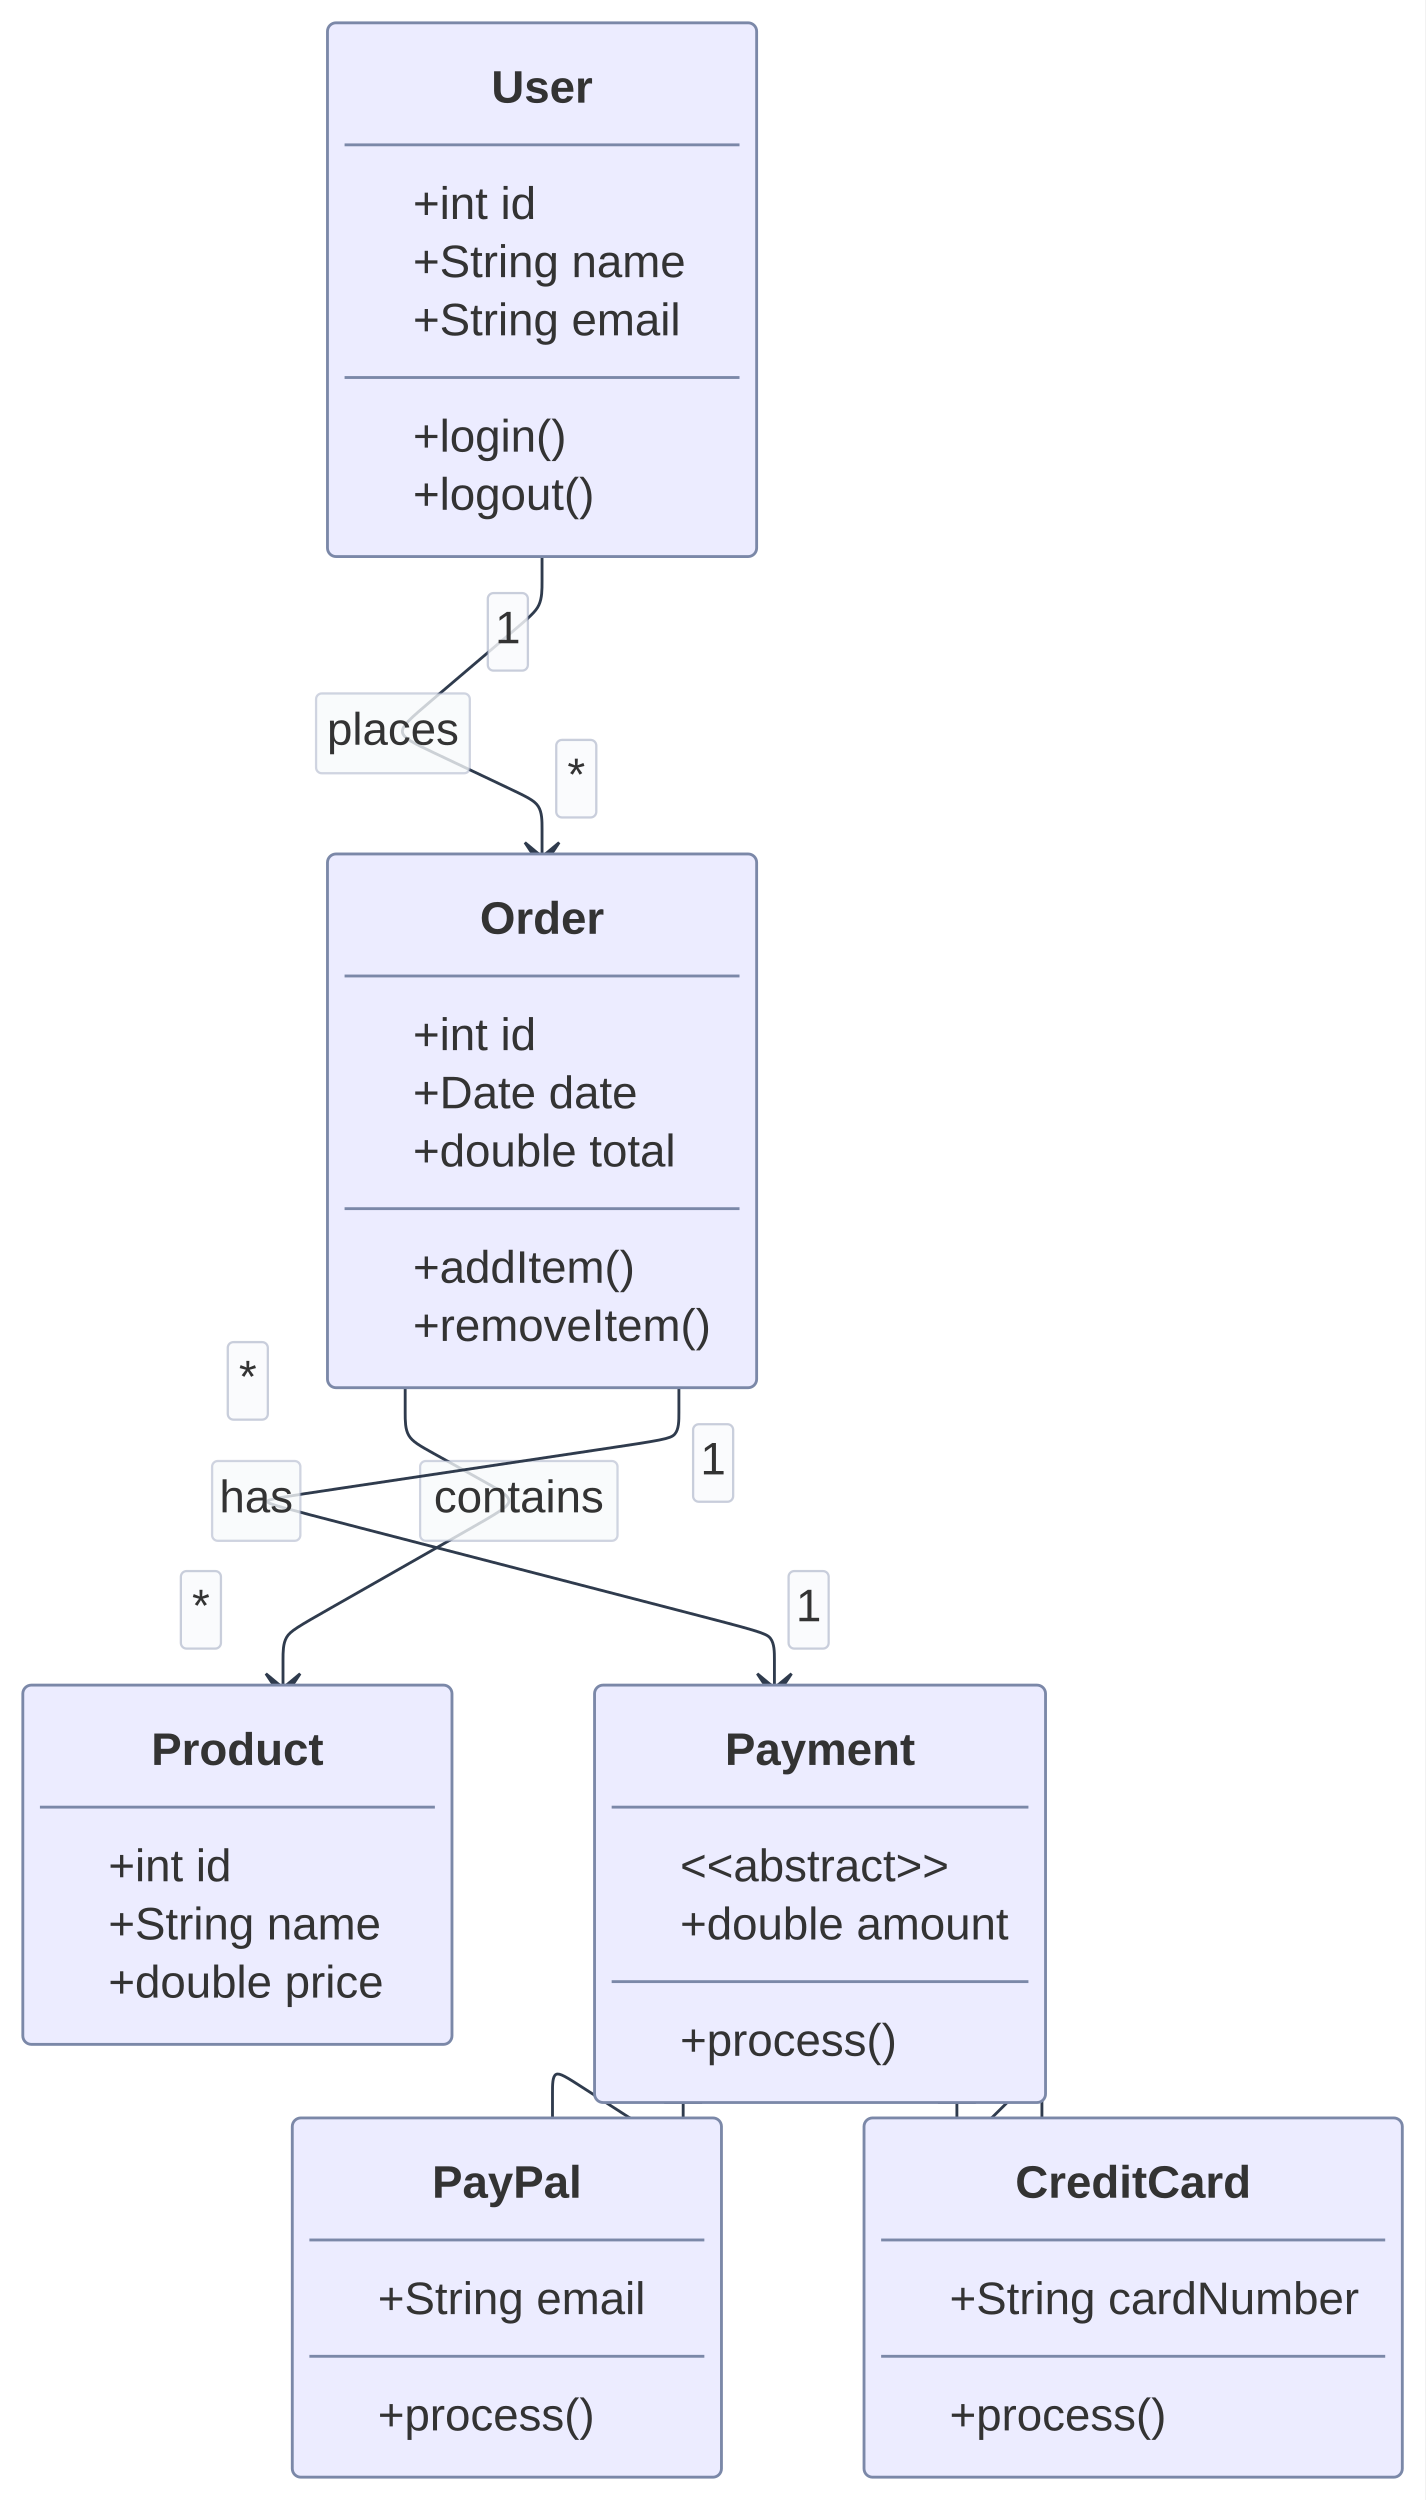
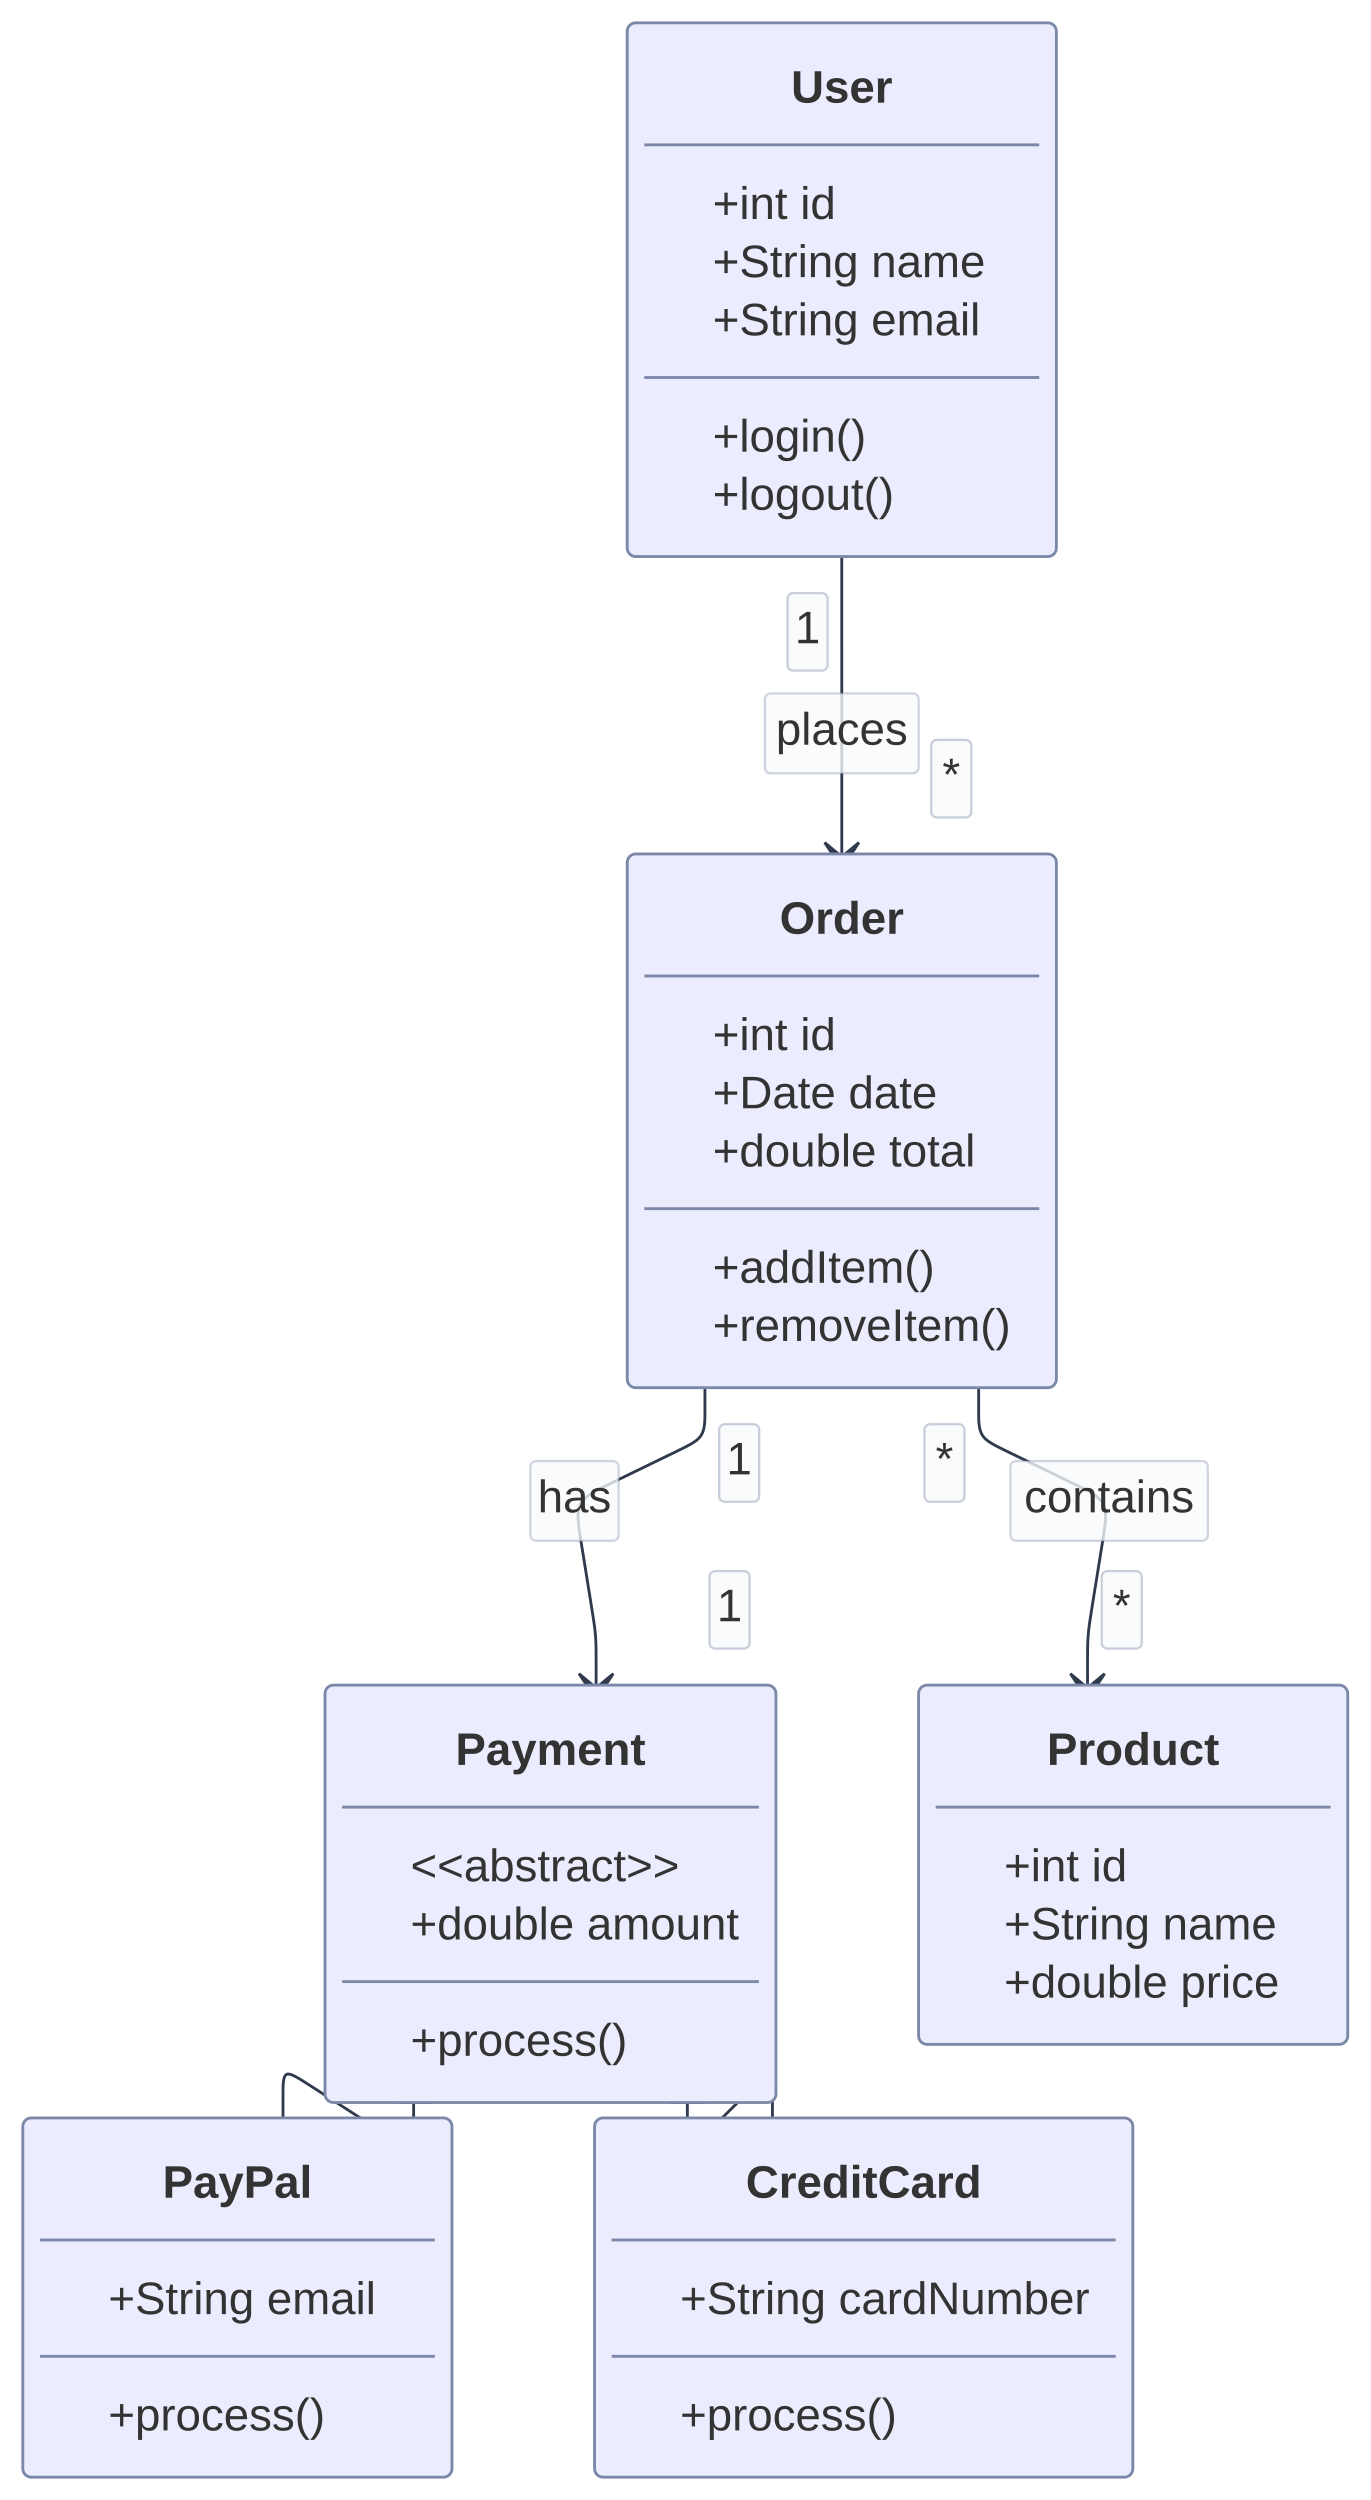
- <svg xmlns="http://www.w3.org/2000/svg" width="499.819" height="876.8" viewBox="0 0 499.819 876.8">
-   <rect x="0" y="0" width="499.819" height="876.8" fill="#FFFFFF" />
+ <svg xmlns="http://www.w3.org/2000/svg" width="480.671" height="876.8" viewBox="0 0 480.671 876.8">
+   <rect x="0" y="0" width="480.671" height="876.8" fill="#FFFFFF" />
  <defs>
    <marker id="arrow-0" viewBox="0 0 10 10" refX="5" refY="5" markerUnits="userSpaceOnUse" markerWidth="8" markerHeight="8" orient="auto">
      <path d="M 0 0 L 10 5 L 0 10 z" fill="#2F3B4D" stroke="#2F3B4D" stroke-width="1" stroke-dasharray="1,0" />
    </marker>
    <marker id="arrow-start-0" viewBox="0 0 10 10" refX="4.5" refY="5" markerUnits="userSpaceOnUse" markerWidth="8" markerHeight="8" orient="auto">
      <path d="M 0 5 L 10 10 L 10 0 z" fill="#2F3B4D" stroke="#2F3B4D" stroke-width="1" stroke-dasharray="1,0" />
    </marker>
    <marker id="arrow-class-open-0" viewBox="0 0 20 14" refX="1" refY="7" markerUnits="userSpaceOnUse" markerWidth="20" markerHeight="14" orient="auto">
      <path d="M 1 7 L 18 13 V 1 Z" fill="none" stroke="#2F3B4D" stroke-width="1" stroke-dasharray="1,0" />
    </marker>
    <marker id="arrow-class-open-start-0" viewBox="0 0 20 14" refX="18" refY="7" markerUnits="userSpaceOnUse" markerWidth="20" markerHeight="14" orient="auto">
      <path d="M 1 7 L 18 13 V 1 Z" fill="none" stroke="#2F3B4D" stroke-width="1" stroke-dasharray="1,0" />
    </marker>
    <marker id="arrow-class-dep-0" viewBox="0 0 20 14" refX="13" refY="7" markerUnits="userSpaceOnUse" markerWidth="20" markerHeight="14" orient="auto">
      <path d="M 18 7 L 9 13 L 14 7 L 9 1 Z" fill="#2F3B4D" stroke="#2F3B4D" stroke-width="1" stroke-dasharray="1,0" />
    </marker>
    <marker id="arrow-class-dep-start-0" viewBox="0 0 20 14" refX="6" refY="7" markerUnits="userSpaceOnUse" markerWidth="20" markerHeight="14" orient="auto">
      <path d="M 5 7 L 9 13 L 1 7 L 9 1 Z" fill="#2F3B4D" stroke="#2F3B4D" stroke-width="1" stroke-dasharray="1,0" />
    </marker>
  </defs>
-   <path d="M 190.105,195.200L 190.105,196.658C190.105,198.117,190.105,201.033,190.105,203.950C190.105,206.867,190.105,209.783,188.994,212.187C187.884,214.590,185.662,216.480,178.470,222.601C171.278,228.721,159.114,239.072,151.509,245.544C143.905,252.015,140.858,254.608,141.142,256.761C141.426,258.914,145.040,260.628,152.438,264.137C159.836,267.645,171.017,272.948,177.926,276.224C184.834,279.500,187.469,280.750,188.787,282.833C190.105,284.917,190.105,287.833,190.105,290.750C190.105,293.667,190.105,296.583,190.105,298.042L 190.105,299.500" fill="none" stroke="#2F3B4D" stroke-width="1" marker-end="url(#arrow-class-dep-0)" stroke-linecap="round" stroke-linejoin="round" />
-   <rect x="110.85" y="243.20" width="53.93" height="28.00" rx="2" ry="2" fill="rgba(248,250,252, 0.92)" fill-opacity="0.85" stroke="#7B88A8" stroke-opacity="0.35" stroke-width="0.8" />
-   <text x="137.81" y="261.20" text-anchor="middle" font-family="'trebuchet ms', verdana, arial, sans-serif" font-size="16" fill="#333333">
-     <tspan x="137.81" dy="0.00">places</tspan>
+   <path d="M 295.226,195.200L 295.226,203.533C295.227,211.867,295.228,228.533,295.229,238.867C295.229,249.200,295.230,253.200,295.230,257.200C295.230,261.200,295.231,265.200,295.231,272.250C295.232,279.300,295.233,289.400,295.234,294.450L 295.234,299.500" fill="none" stroke="#2F3B4D" stroke-width="1" marker-end="url(#arrow-class-dep-0)" stroke-linecap="round" stroke-linejoin="round" />
+   <rect x="268.26" y="243.20" width="53.93" height="28.00" rx="2" ry="2" fill="rgba(248,250,252, 0.92)" fill-opacity="0.85" stroke="#7B88A8" stroke-opacity="0.35" stroke-width="0.8" />
+   <text x="295.23" y="261.20" text-anchor="middle" font-family="'trebuchet ms', verdana, arial, sans-serif" font-size="16" fill="#333333">
+     <tspan x="295.23" dy="0.00">places</tspan>
  </text>
-   <rect x="171.08" y="208.00" width="14.06" height="27.20" rx="2" ry="2" fill="rgba(248,250,252, 0.92)" fill-opacity="0.90" stroke="#7B88A8" stroke-opacity="0.40" stroke-width="0.8" />
-   <text x="178.10" y="225.60" text-anchor="middle" font-family="'trebuchet ms', verdana, arial, sans-serif" font-size="16" fill="#333333">
-     <tspan x="178.10" dy="0.00">1</tspan>
+   <rect x="276.20" y="208.00" width="14.06" height="27.20" rx="2" ry="2" fill="rgba(248,250,252, 0.92)" fill-opacity="0.90" stroke="#7B88A8" stroke-opacity="0.40" stroke-width="0.8" />
+   <text x="283.23" y="225.60" text-anchor="middle" font-family="'trebuchet ms', verdana, arial, sans-serif" font-size="16" fill="#333333">
+     <tspan x="283.23" dy="0.00">1</tspan>
  </text>
-   <rect x="195.08" y="259.50" width="14.06" height="27.20" rx="2" ry="2" fill="rgba(248,250,252, 0.92)" fill-opacity="0.90" stroke="#7B88A8" stroke-opacity="0.40" stroke-width="0.8" />
-   <text x="202.10" y="277.10" text-anchor="middle" font-family="'trebuchet ms', verdana, arial, sans-serif" font-size="16" fill="#333333">
-     <tspan x="202.10" dy="0.00">*</tspan>
+   <rect x="326.61" y="259.50" width="14.06" height="27.20" rx="2" ry="2" fill="rgba(248,250,252, 0.92)" fill-opacity="0.90" stroke="#7B88A8" stroke-opacity="0.40" stroke-width="0.8" />
+   <text x="333.63" y="277.10" text-anchor="middle" font-family="'trebuchet ms', verdana, arial, sans-serif" font-size="16" fill="#333333">
+     <tspan x="333.63" dy="0.00">*</tspan>
  </text>
-   <path d="M 142.105,486.700L 142.105,488.158C142.105,489.617,142.105,492.533,142.105,495.450C142.105,498.367,142.105,501.283,143.379,503.451C144.653,505.619,147.201,507.038,152.097,509.765C156.993,512.492,164.237,516.527,169.606,519.517C174.976,522.507,178.470,524.454,178.480,526.417C178.489,528.379,175.013,530.359,162.496,537.487C149.979,544.616,128.420,556.893,116.374,563.753C104.327,570.613,101.793,572.057,100.525,574.237C99.258,576.417,99.258,579.333,99.258,582.250C99.258,585.167,99.258,588.083,99.258,589.542L 99.258,591.000" fill="none" stroke="#2F3B4D" stroke-width="1" marker-end="url(#arrow-class-dep-0)" stroke-linecap="round" stroke-linejoin="round" />
-   <rect x="147.34" y="512.40" width="69.24" height="28.00" rx="2" ry="2" fill="rgba(248,250,252, 0.92)" fill-opacity="0.85" stroke="#7B88A8" stroke-opacity="0.35" stroke-width="0.8" />
-   <text x="181.96" y="530.40" text-anchor="middle" font-family="'trebuchet ms', verdana, arial, sans-serif" font-size="16" fill="#333333">
-     <tspan x="181.96" dy="0.00">contains</tspan>
+   <path d="M 343.234,486.700L 343.234,488.158C343.234,489.617,343.234,492.533,343.234,495.450C343.234,498.367,343.234,501.283,344.546,503.378C345.858,505.473,348.483,506.746,354.309,509.573C360.136,512.400,369.166,516.781,375.480,519.845C381.794,522.908,385.393,524.654,386.875,527.502C388.357,530.349,387.721,534.298,386.690,540.709C385.658,547.119,384.231,555.990,383.285,561.865C382.340,567.741,381.877,570.620,381.645,573.518C381.413,576.417,381.413,579.333,381.413,582.250C381.413,585.167,381.413,588.083,381.413,589.542L 381.413,591.000" fill="none" stroke="#2F3B4D" stroke-width="1" marker-end="url(#arrow-class-dep-0)" stroke-linecap="round" stroke-linejoin="round" />
+   <rect x="354.37" y="512.40" width="69.24" height="28.00" rx="2" ry="2" fill="rgba(248,250,252, 0.92)" fill-opacity="0.85" stroke="#7B88A8" stroke-opacity="0.35" stroke-width="0.8" />
+   <text x="388.99" y="530.40" text-anchor="middle" font-family="'trebuchet ms', verdana, arial, sans-serif" font-size="16" fill="#333333">
+     <tspan x="388.99" dy="0.00">contains</tspan>
  </text>
-   <rect x="79.88" y="470.70" width="14.06" height="27.20" rx="2" ry="2" fill="rgba(248,250,252, 0.92)" fill-opacity="0.90" stroke="#7B88A8" stroke-opacity="0.40" stroke-width="0.8" />
-   <text x="86.90" y="488.30" text-anchor="middle" font-family="'trebuchet ms', verdana, arial, sans-serif" font-size="16" fill="#333333">
-     <tspan x="86.90" dy="0.00">*</tspan>
+   <rect x="324.21" y="499.50" width="14.06" height="27.20" rx="2" ry="2" fill="rgba(248,250,252, 0.92)" fill-opacity="0.90" stroke="#7B88A8" stroke-opacity="0.40" stroke-width="0.8" />
+   <text x="331.23" y="517.10" text-anchor="middle" font-family="'trebuchet ms', verdana, arial, sans-serif" font-size="16" fill="#333333">
+     <tspan x="331.23" dy="0.00">*</tspan>
  </text>
-   <rect x="63.43" y="551.00" width="14.06" height="27.20" rx="2" ry="2" fill="rgba(248,250,252, 0.92)" fill-opacity="0.90" stroke="#7B88A8" stroke-opacity="0.40" stroke-width="0.8" />
-   <text x="70.46" y="568.60" text-anchor="middle" font-family="'trebuchet ms', verdana, arial, sans-serif" font-size="16" fill="#333333">
-     <tspan x="70.46" dy="0.00">*</tspan>
+   <rect x="386.39" y="551.00" width="14.06" height="27.20" rx="2" ry="2" fill="rgba(248,250,252, 0.92)" fill-opacity="0.90" stroke="#7B88A8" stroke-opacity="0.40" stroke-width="0.8" />
+   <text x="393.41" y="568.60" text-anchor="middle" font-family="'trebuchet ms', verdana, arial, sans-serif" font-size="16" fill="#333333">
+     <tspan x="393.41" dy="0.00">*</tspan>
  </text>
-   <path d="M 238.105,486.700L 238.105,488.158C238.105,489.617,238.105,492.533,238.105,495.450C238.105,498.367,238.105,501.283,236.663,502.958C235.220,504.632,232.336,505.064,209.607,508.468C186.877,511.872,144.303,518.247,121.039,521.731C97.774,525.215,93.818,525.808,93.776,526.606C93.734,527.404,97.606,528.407,126.484,535.891C155.363,543.375,209.247,557.340,237.601,564.688C265.955,572.037,268.778,572.768,270.190,574.592C271.602,576.417,271.602,579.333,271.602,582.250C271.602,585.167,271.602,588.083,271.602,589.542L 271.602,591.000" fill="none" stroke="#2F3B4D" stroke-width="1" marker-end="url(#arrow-class-dep-0)" stroke-linecap="round" stroke-linejoin="round" />
-   <rect x="74.38" y="512.40" width="30.97" height="28.00" rx="2" ry="2" fill="rgba(248,250,252, 0.92)" fill-opacity="0.85" stroke="#7B88A8" stroke-opacity="0.35" stroke-width="0.8" />
-   <text x="89.86" y="530.40" text-anchor="middle" font-family="'trebuchet ms', verdana, arial, sans-serif" font-size="16" fill="#333333">
-     <tspan x="89.86" dy="0.00">has</tspan>
+   <path d="M 247.234,486.700L 247.234,488.158C247.234,489.617,247.234,492.533,247.234,495.450C247.234,498.367,247.234,501.283,245.922,503.378C244.610,505.473,241.986,506.747,236.161,509.573C230.335,512.400,221.308,516.781,214.995,519.844C208.682,522.908,205.083,524.654,203.602,527.501C202.121,530.349,202.757,534.298,203.789,540.708C204.821,547.119,206.250,555.990,207.196,561.865C208.142,567.741,208.606,570.620,208.838,573.519C209.070,576.417,209.070,579.333,209.070,582.250C209.070,585.167,209.070,588.083,209.070,589.542L 209.070,591.000" fill="none" stroke="#2F3B4D" stroke-width="1" marker-end="url(#arrow-class-dep-0)" stroke-linecap="round" stroke-linejoin="round" />
+   <rect x="186.00" y="512.40" width="30.97" height="28.00" rx="2" ry="2" fill="rgba(248,250,252, 0.92)" fill-opacity="0.85" stroke="#7B88A8" stroke-opacity="0.35" stroke-width="0.8" />
+   <text x="201.48" y="530.40" text-anchor="middle" font-family="'trebuchet ms', verdana, arial, sans-serif" font-size="16" fill="#333333">
+     <tspan x="201.48" dy="0.00">has</tspan>
  </text>
-   <rect x="243.08" y="499.50" width="14.06" height="27.20" rx="2" ry="2" fill="rgba(248,250,252, 0.92)" fill-opacity="0.90" stroke="#7B88A8" stroke-opacity="0.40" stroke-width="0.8" />
-   <text x="250.10" y="517.10" text-anchor="middle" font-family="'trebuchet ms', verdana, arial, sans-serif" font-size="16" fill="#333333">
-     <tspan x="250.10" dy="0.00">1</tspan>
+   <rect x="252.21" y="499.50" width="14.06" height="27.20" rx="2" ry="2" fill="rgba(248,250,252, 0.92)" fill-opacity="0.90" stroke="#7B88A8" stroke-opacity="0.40" stroke-width="0.8" />
+   <text x="259.23" y="517.10" text-anchor="middle" font-family="'trebuchet ms', verdana, arial, sans-serif" font-size="16" fill="#333333">
+     <tspan x="259.23" dy="0.00">1</tspan>
  </text>
-   <rect x="276.57" y="551.00" width="14.06" height="27.20" rx="2" ry="2" fill="rgba(248,250,252, 0.92)" fill-opacity="0.90" stroke="#7B88A8" stroke-opacity="0.40" stroke-width="0.8" />
-   <text x="283.60" y="568.60" text-anchor="middle" font-family="'trebuchet ms', verdana, arial, sans-serif" font-size="16" fill="#333333">
-     <tspan x="283.60" dy="0.00">1</tspan>
+   <rect x="248.84" y="551.00" width="14.06" height="27.20" rx="2" ry="2" fill="rgba(248,250,252, 0.92)" fill-opacity="0.90" stroke="#7B88A8" stroke-opacity="0.40" stroke-width="0.8" />
+   <text x="255.87" y="568.60" text-anchor="middle" font-family="'trebuchet ms', verdana, arial, sans-serif" font-size="16" fill="#333333">
+     <tspan x="255.87" dy="0.00">1</tspan>
  </text>
-   <path d="M 335.602,737.400L 335.602,738.858C335.602,740.317,335.602,743.233,335.602,746.150C335.602,749.067,335.602,751.983,336.637,752.414C337.672,752.845,339.742,750.791,343.677,746.885C347.612,742.979,353.413,737.221,357.348,733.315C361.283,729.409,363.353,727.355,364.388,727.786C365.423,728.217,365.423,731.133,365.423,734.050C365.423,736.967,365.423,739.883,365.423,741.342L 365.423,742.800" fill="none" stroke="#2F3B4D" stroke-width="1" marker-start="url(#arrow-class-open-start-0)" stroke-linecap="round" stroke-linejoin="round" />
-   <path d="M 239.602,737.400L 239.602,738.858C239.602,740.317,239.602,743.233,239.602,746.150C239.602,749.067,239.602,751.983,238.377,752.650C237.151,753.318,234.701,751.735,228.288,747.593C221.874,743.451,211.497,736.749,205.083,732.607C198.670,728.465,196.220,726.882,194.995,727.550C193.769,728.217,193.769,731.133,193.769,734.050C193.769,736.967,193.769,739.883,193.769,741.342L 193.769,742.800" fill="none" stroke="#2F3B4D" stroke-width="1" marker-start="url(#arrow-class-open-start-0)" stroke-linecap="round" stroke-linejoin="round" />
-   <rect x="303.03" y="742.80" width="188.79" height="126.00" rx="3" ry="3" fill="#ECECFF" stroke="#7B88A8" stroke-width="1" stroke-linejoin="round" stroke-linecap="round" />
-   <line x1="309.03" y1="785.60" x2="485.82" y2="785.60" stroke="#7B88A8" stroke-width="1.0" />
-   <line x1="309.03" y1="826.40" x2="485.82" y2="826.40" stroke="#7B88A8" stroke-width="1.0" />
-   <text x="397.42" y="770.80" text-anchor="middle" font-family="'trebuchet ms', verdana, arial, sans-serif" font-size="16" fill="#333333">
-     <tspan x="397.42" dy="0.00" font-weight="600">CreditCard</tspan>
+   <path d="M 241.070,737.400L 241.070,738.858C241.070,740.317,241.070,743.233,241.070,746.150C241.070,749.067,241.070,751.983,242.105,752.415C243.141,752.846,245.211,750.792,249.150,746.886C253.088,742.979,258.894,737.221,262.832,733.314C266.770,729.408,268.841,727.354,269.876,727.785C270.912,728.217,270.912,731.133,270.912,734.050C270.912,736.967,270.912,739.883,270.912,741.342L 270.912,742.800" fill="none" stroke="#2F3B4D" stroke-width="1" marker-start="url(#arrow-class-open-start-0)" stroke-linecap="round" stroke-linejoin="round" />
+   <path d="M 145.070,737.400L 145.070,738.858C145.070,740.317,145.070,743.233,145.070,746.150C145.070,749.067,145.070,751.983,143.845,752.650C142.620,753.317,140.170,751.734,133.760,747.592C127.349,743.451,116.978,736.750,110.568,732.608C104.158,728.466,101.708,726.883,100.483,727.550C99.258,728.217,99.258,731.133,99.258,734.050C99.258,736.967,99.258,739.883,99.258,741.342L 99.258,742.800" fill="none" stroke="#2F3B4D" stroke-width="1" marker-start="url(#arrow-class-open-start-0)" stroke-linecap="round" stroke-linejoin="round" />
+   <rect x="208.52" y="742.80" width="188.79" height="126.00" rx="3" ry="3" fill="#ECECFF" stroke="#7B88A8" stroke-width="1" stroke-linejoin="round" stroke-linecap="round" />
+   <line x1="214.52" y1="785.60" x2="391.31" y2="785.60" stroke="#7B88A8" stroke-width="1.0" />
+   <line x1="214.52" y1="826.40" x2="391.31" y2="826.40" stroke="#7B88A8" stroke-width="1.0" />
+   <text x="302.91" y="770.80" text-anchor="middle" font-family="'trebuchet ms', verdana, arial, sans-serif" font-size="16" fill="#333333">
+     <tspan x="302.91" dy="0.00" font-weight="600">CreditCard</tspan>
  </text>
-   <text x="333.03" y="811.60" text-anchor="start" font-family="'trebuchet ms', verdana, arial, sans-serif" font-size="16" fill="#333333">
-     <tspan x="333.03" dy="0.00">+String cardNumber</tspan>
-     <tspan x="333.03" dy="40.80">+process()</tspan>
-   </text>
-   <rect x="114.85" y="299.50" width="150.52" height="187.20" rx="3" ry="3" fill="#ECECFF" stroke="#7B88A8" stroke-width="1" stroke-linejoin="round" stroke-linecap="round" />
-   <line x1="120.85" y1="342.30" x2="259.36" y2="342.30" stroke="#7B88A8" stroke-width="1.0" />
-   <line x1="120.85" y1="423.90" x2="259.36" y2="423.90" stroke="#7B88A8" stroke-width="1.0" />
-   <text x="190.10" y="327.50" text-anchor="middle" font-family="'trebuchet ms', verdana, arial, sans-serif" font-size="16" fill="#333333">
-     <tspan x="190.10" dy="0.00" font-weight="600">Order</tspan>
-   </text>
-   <text x="144.85" y="368.30" text-anchor="start" font-family="'trebuchet ms', verdana, arial, sans-serif" font-size="16" fill="#333333">
-     <tspan x="144.85" dy="0.00">+int id</tspan>
-     <tspan x="144.85" dy="20.40">+Date date</tspan>
-     <tspan x="144.85" dy="20.40">+double total</tspan>
-     <tspan x="144.85" dy="40.80">+addItem()</tspan>
-     <tspan x="144.85" dy="20.40">+removeItem()</tspan>
-   </text>
-   <rect x="102.51" y="742.80" width="150.52" height="126.00" rx="3" ry="3" fill="#ECECFF" stroke="#7B88A8" stroke-width="1" stroke-linejoin="round" stroke-linecap="round" />
-   <line x1="108.51" y1="785.60" x2="247.03" y2="785.60" stroke="#7B88A8" stroke-width="1.0" />
-   <line x1="108.51" y1="826.40" x2="247.03" y2="826.40" stroke="#7B88A8" stroke-width="1.0" />
-   <text x="177.77" y="770.80" text-anchor="middle" font-family="'trebuchet ms', verdana, arial, sans-serif" font-size="16" fill="#333333">
-     <tspan x="177.77" dy="0.00" font-weight="600">PayPal</tspan>
-   </text>
-   <text x="132.51" y="811.60" text-anchor="start" font-family="'trebuchet ms', verdana, arial, sans-serif" font-size="16" fill="#333333">
-     <tspan x="132.51" dy="0.00">+String email</tspan>
-     <tspan x="132.51" dy="40.80">+process()</tspan>
-   </text>
-   <rect x="208.52" y="591.00" width="158.17" height="146.40" rx="3" ry="3" fill="#ECECFF" stroke="#7B88A8" stroke-width="1" stroke-linejoin="round" stroke-linecap="round" />
-   <line x1="214.52" y1="633.80" x2="360.69" y2="633.80" stroke="#7B88A8" stroke-width="1.0" />
-   <line x1="214.52" y1="695.00" x2="360.69" y2="695.00" stroke="#7B88A8" stroke-width="1.0" />
-   <text x="287.60" y="619.00" text-anchor="middle" font-family="'trebuchet ms', verdana, arial, sans-serif" font-size="16" fill="#333333">
-     <tspan x="287.60" dy="0.00" font-weight="600">Payment</tspan>
-   </text>
-   <text x="238.52" y="659.80" text-anchor="start" font-family="'trebuchet ms', verdana, arial, sans-serif" font-size="16" fill="#333333">
-     <tspan x="238.52" dy="0.00">&lt;&lt;abstract&gt;&gt;</tspan>
-     <tspan x="238.52" dy="20.40">+double amount</tspan>
+   <text x="238.52" y="811.60" text-anchor="start" font-family="'trebuchet ms', verdana, arial, sans-serif" font-size="16" fill="#333333">
+     <tspan x="238.52" dy="0.00">+String cardNumber</tspan>
    <tspan x="238.52" dy="40.80">+process()</tspan>
  </text>
-   <rect x="8.00" y="591.00" width="150.52" height="126.00" rx="3" ry="3" fill="#ECECFF" stroke="#7B88A8" stroke-width="1" stroke-linejoin="round" stroke-linecap="round" />
-   <line x1="14.00" y1="633.80" x2="152.52" y2="633.80" stroke="#7B88A8" stroke-width="1.0" />
-   <text x="83.26" y="619.00" text-anchor="middle" font-family="'trebuchet ms', verdana, arial, sans-serif" font-size="16" fill="#333333">
-     <tspan x="83.26" dy="0.00" font-weight="600">Product</tspan>
+   <rect x="219.98" y="299.50" width="150.52" height="187.20" rx="3" ry="3" fill="#ECECFF" stroke="#7B88A8" stroke-width="1" stroke-linejoin="round" stroke-linecap="round" />
+   <line x1="225.98" y1="342.30" x2="364.49" y2="342.30" stroke="#7B88A8" stroke-width="1.0" />
+   <line x1="225.98" y1="423.90" x2="364.49" y2="423.90" stroke="#7B88A8" stroke-width="1.0" />
+   <text x="295.23" y="327.50" text-anchor="middle" font-family="'trebuchet ms', verdana, arial, sans-serif" font-size="16" fill="#333333">
+     <tspan x="295.23" dy="0.00" font-weight="600">Order</tspan>
  </text>
-   <text x="38.00" y="659.80" text-anchor="start" font-family="'trebuchet ms', verdana, arial, sans-serif" font-size="16" fill="#333333">
-     <tspan x="38.00" dy="0.00">+int id</tspan>
-     <tspan x="38.00" dy="20.40">+String name</tspan>
-     <tspan x="38.00" dy="20.40">+double price</tspan>
+   <text x="249.98" y="368.30" text-anchor="start" font-family="'trebuchet ms', verdana, arial, sans-serif" font-size="16" fill="#333333">
+     <tspan x="249.98" dy="0.00">+int id</tspan>
+     <tspan x="249.98" dy="20.40">+Date date</tspan>
+     <tspan x="249.98" dy="20.40">+double total</tspan>
+     <tspan x="249.98" dy="40.80">+addItem()</tspan>
+     <tspan x="249.98" dy="20.40">+removeItem()</tspan>
  </text>
-   <rect x="114.85" y="8.00" width="150.52" height="187.20" rx="3" ry="3" fill="#ECECFF" stroke="#7B88A8" stroke-width="1" stroke-linejoin="round" stroke-linecap="round" />
-   <line x1="120.85" y1="50.80" x2="259.36" y2="50.80" stroke="#7B88A8" stroke-width="1.0" />
-   <line x1="120.85" y1="132.40" x2="259.36" y2="132.40" stroke="#7B88A8" stroke-width="1.0" />
-   <text x="190.10" y="36.00" text-anchor="middle" font-family="'trebuchet ms', verdana, arial, sans-serif" font-size="16" fill="#333333">
-     <tspan x="190.10" dy="0.00" font-weight="600">User</tspan>
+   <rect x="8.00" y="742.80" width="150.52" height="126.00" rx="3" ry="3" fill="#ECECFF" stroke="#7B88A8" stroke-width="1" stroke-linejoin="round" stroke-linecap="round" />
+   <line x1="14.00" y1="785.60" x2="152.52" y2="785.60" stroke="#7B88A8" stroke-width="1.0" />
+   <line x1="14.00" y1="826.40" x2="152.52" y2="826.40" stroke="#7B88A8" stroke-width="1.0" />
+   <text x="83.26" y="770.80" text-anchor="middle" font-family="'trebuchet ms', verdana, arial, sans-serif" font-size="16" fill="#333333">
+     <tspan x="83.26" dy="0.00" font-weight="600">PayPal</tspan>
  </text>
-   <text x="144.85" y="76.80" text-anchor="start" font-family="'trebuchet ms', verdana, arial, sans-serif" font-size="16" fill="#333333">
-     <tspan x="144.85" dy="0.00">+int id</tspan>
-     <tspan x="144.85" dy="20.40">+String name</tspan>
-     <tspan x="144.85" dy="20.40">+String email</tspan>
-     <tspan x="144.85" dy="40.80">+login()</tspan>
-     <tspan x="144.85" dy="20.40">+logout()</tspan>
+   <text x="38.00" y="811.60" text-anchor="start" font-family="'trebuchet ms', verdana, arial, sans-serif" font-size="16" fill="#333333">
+     <tspan x="38.00" dy="0.00">+String email</tspan>
+     <tspan x="38.00" dy="40.80">+process()</tspan>
+   </text>
+   <rect x="113.98" y="591.00" width="158.17" height="146.40" rx="3" ry="3" fill="#ECECFF" stroke="#7B88A8" stroke-width="1" stroke-linejoin="round" stroke-linecap="round" />
+   <line x1="119.98" y1="633.80" x2="266.16" y2="633.80" stroke="#7B88A8" stroke-width="1.0" />
+   <line x1="119.98" y1="695.00" x2="266.16" y2="695.00" stroke="#7B88A8" stroke-width="1.0" />
+   <text x="193.07" y="619.00" text-anchor="middle" font-family="'trebuchet ms', verdana, arial, sans-serif" font-size="16" fill="#333333">
+     <tspan x="193.07" dy="0.00" font-weight="600">Payment</tspan>
+   </text>
+   <text x="143.98" y="659.80" text-anchor="start" font-family="'trebuchet ms', verdana, arial, sans-serif" font-size="16" fill="#333333">
+     <tspan x="143.98" dy="0.00">&lt;&lt;abstract&gt;&gt;</tspan>
+     <tspan x="143.98" dy="20.40">+double amount</tspan>
+     <tspan x="143.98" dy="40.80">+process()</tspan>
+   </text>
+   <rect x="322.16" y="591.00" width="150.52" height="126.00" rx="3" ry="3" fill="#ECECFF" stroke="#7B88A8" stroke-width="1" stroke-linejoin="round" stroke-linecap="round" />
+   <line x1="328.16" y1="633.80" x2="466.67" y2="633.80" stroke="#7B88A8" stroke-width="1.0" />
+   <text x="397.41" y="619.00" text-anchor="middle" font-family="'trebuchet ms', verdana, arial, sans-serif" font-size="16" fill="#333333">
+     <tspan x="397.41" dy="0.00" font-weight="600">Product</tspan>
+   </text>
+   <text x="352.16" y="659.80" text-anchor="start" font-family="'trebuchet ms', verdana, arial, sans-serif" font-size="16" fill="#333333">
+     <tspan x="352.16" dy="0.00">+int id</tspan>
+     <tspan x="352.16" dy="20.40">+String name</tspan>
+     <tspan x="352.16" dy="20.40">+double price</tspan>
+   </text>
+   <rect x="219.97" y="8.00" width="150.52" height="187.20" rx="3" ry="3" fill="#ECECFF" stroke="#7B88A8" stroke-width="1" stroke-linejoin="round" stroke-linecap="round" />
+   <line x1="225.97" y1="50.80" x2="364.48" y2="50.80" stroke="#7B88A8" stroke-width="1.0" />
+   <line x1="225.97" y1="132.40" x2="364.48" y2="132.40" stroke="#7B88A8" stroke-width="1.0" />
+   <text x="295.23" y="36.00" text-anchor="middle" font-family="'trebuchet ms', verdana, arial, sans-serif" font-size="16" fill="#333333">
+     <tspan x="295.23" dy="0.00" font-weight="600">User</tspan>
+   </text>
+   <text x="249.97" y="76.80" text-anchor="start" font-family="'trebuchet ms', verdana, arial, sans-serif" font-size="16" fill="#333333">
+     <tspan x="249.97" dy="0.00">+int id</tspan>
+     <tspan x="249.97" dy="20.40">+String name</tspan>
+     <tspan x="249.97" dy="20.40">+String email</tspan>
+     <tspan x="249.97" dy="40.80">+login()</tspan>
+     <tspan x="249.97" dy="20.40">+logout()</tspan>
  </text>
</svg>
